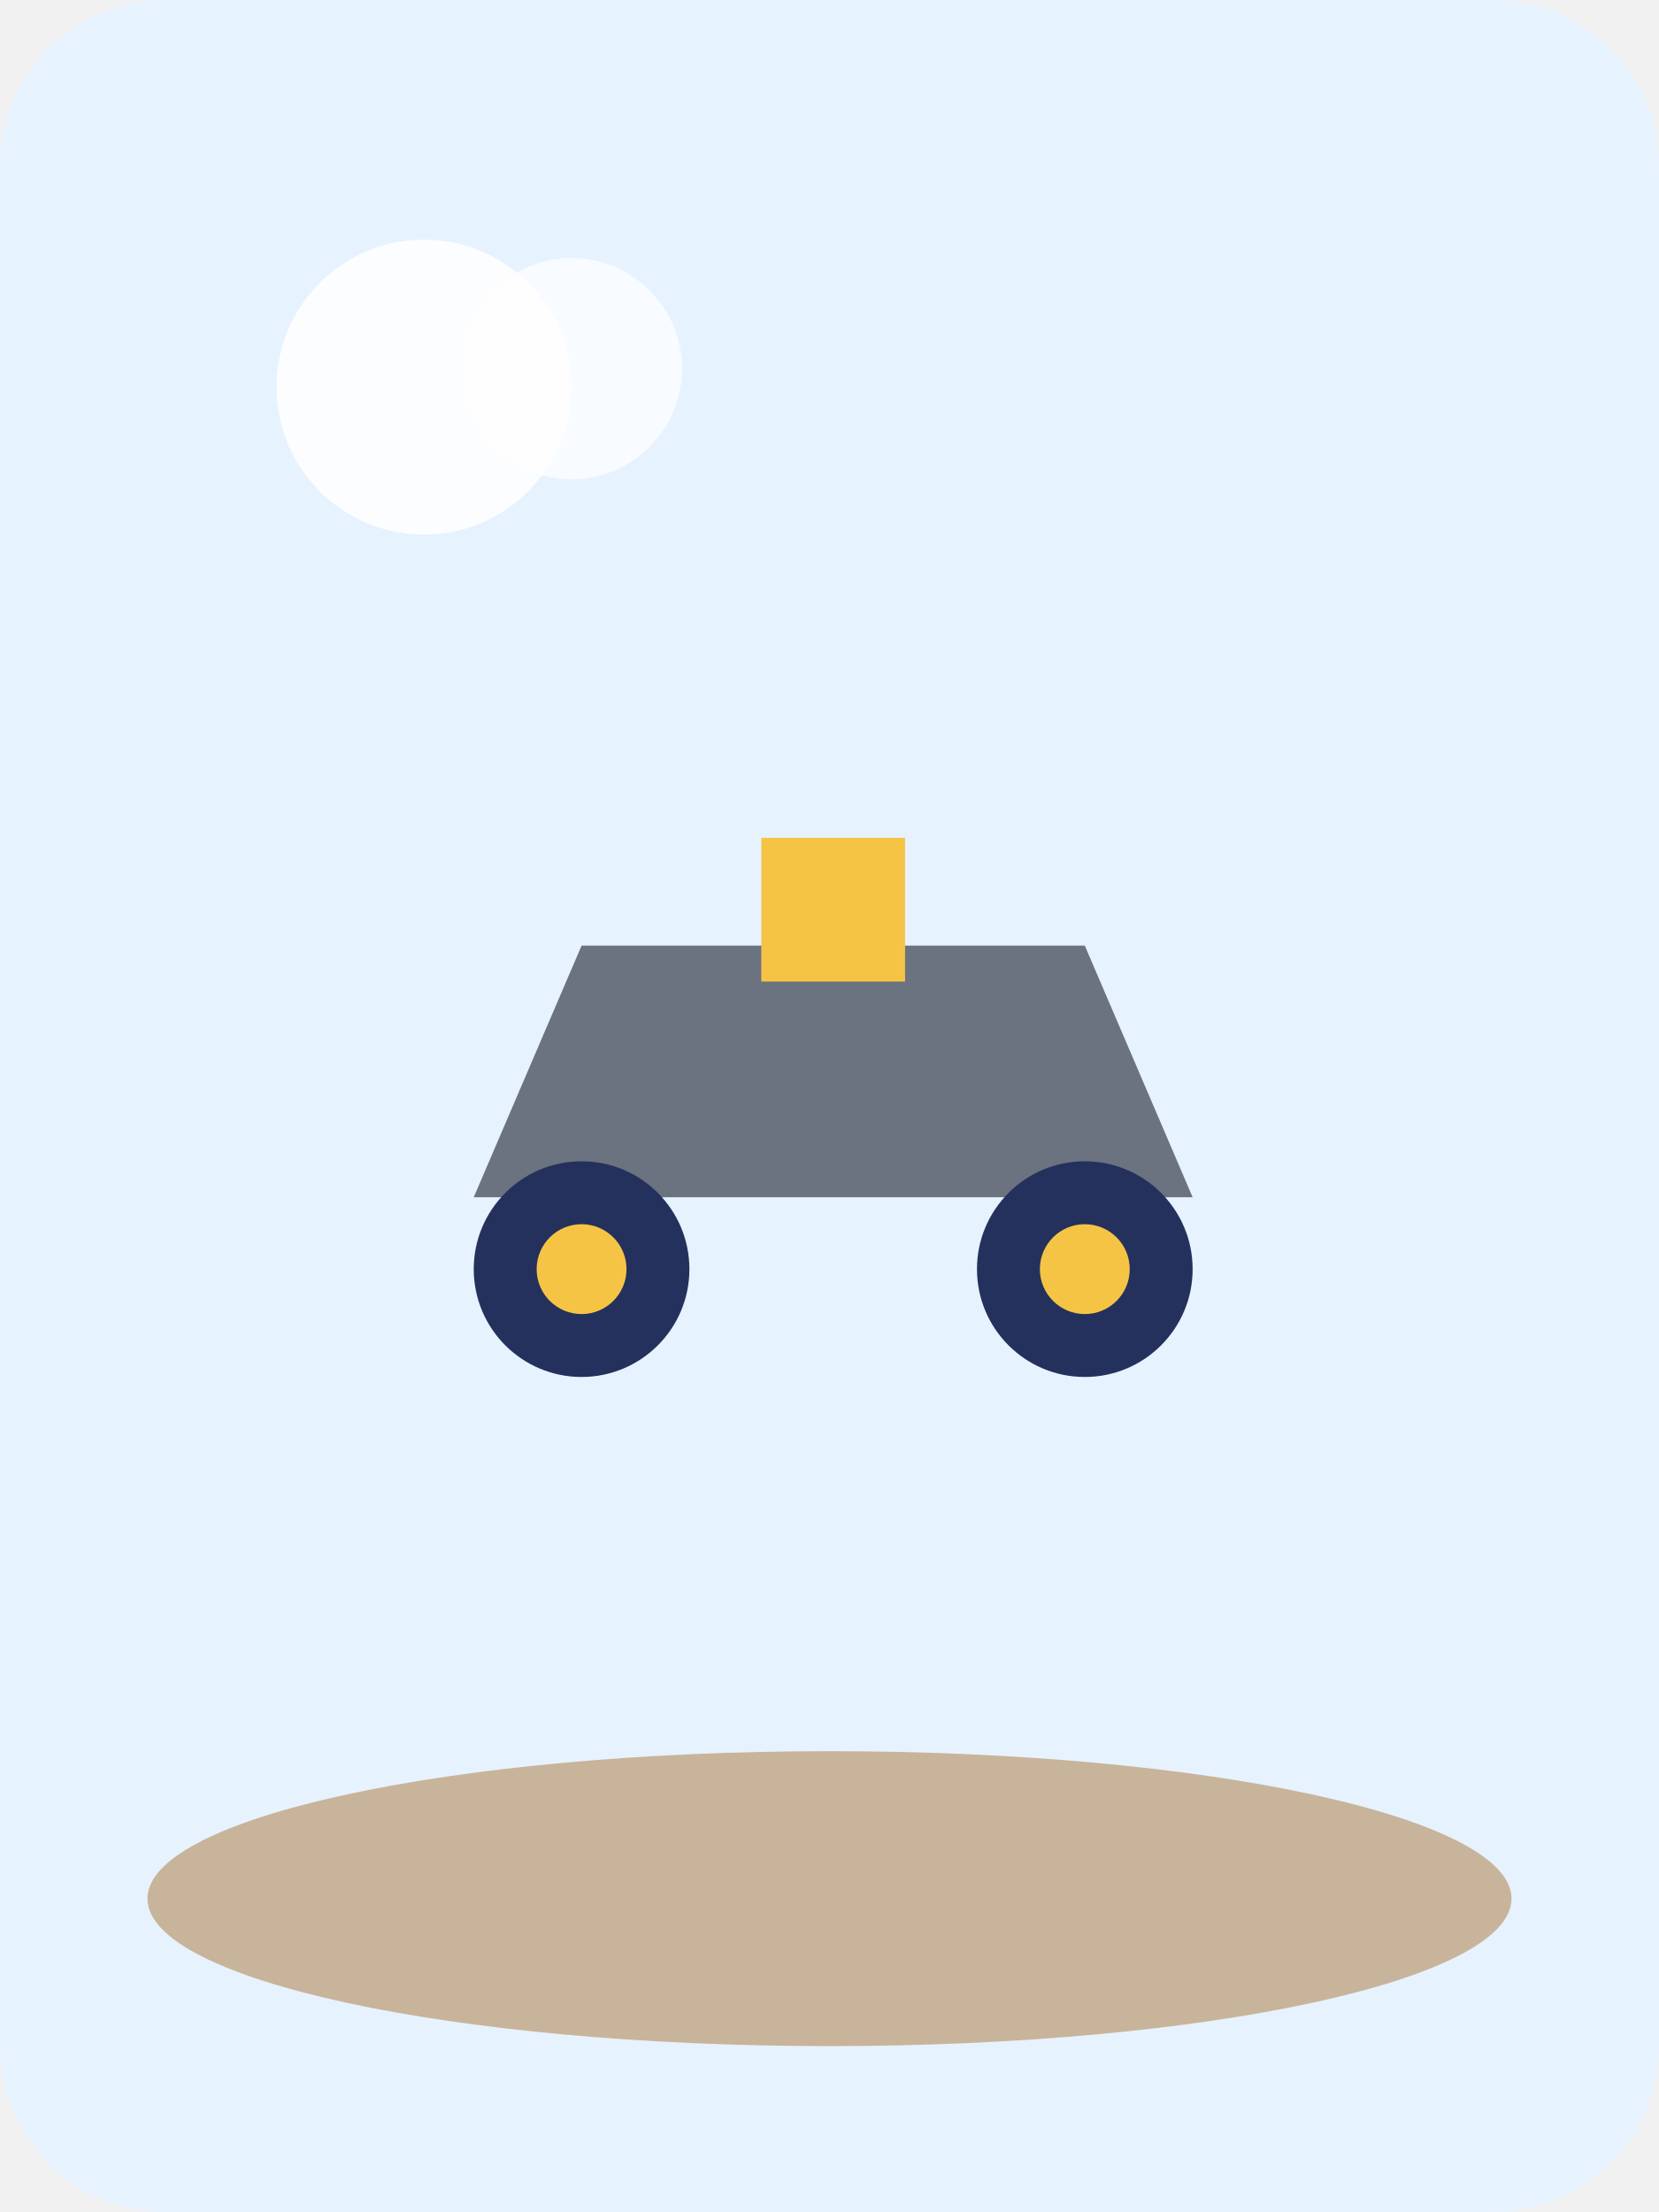
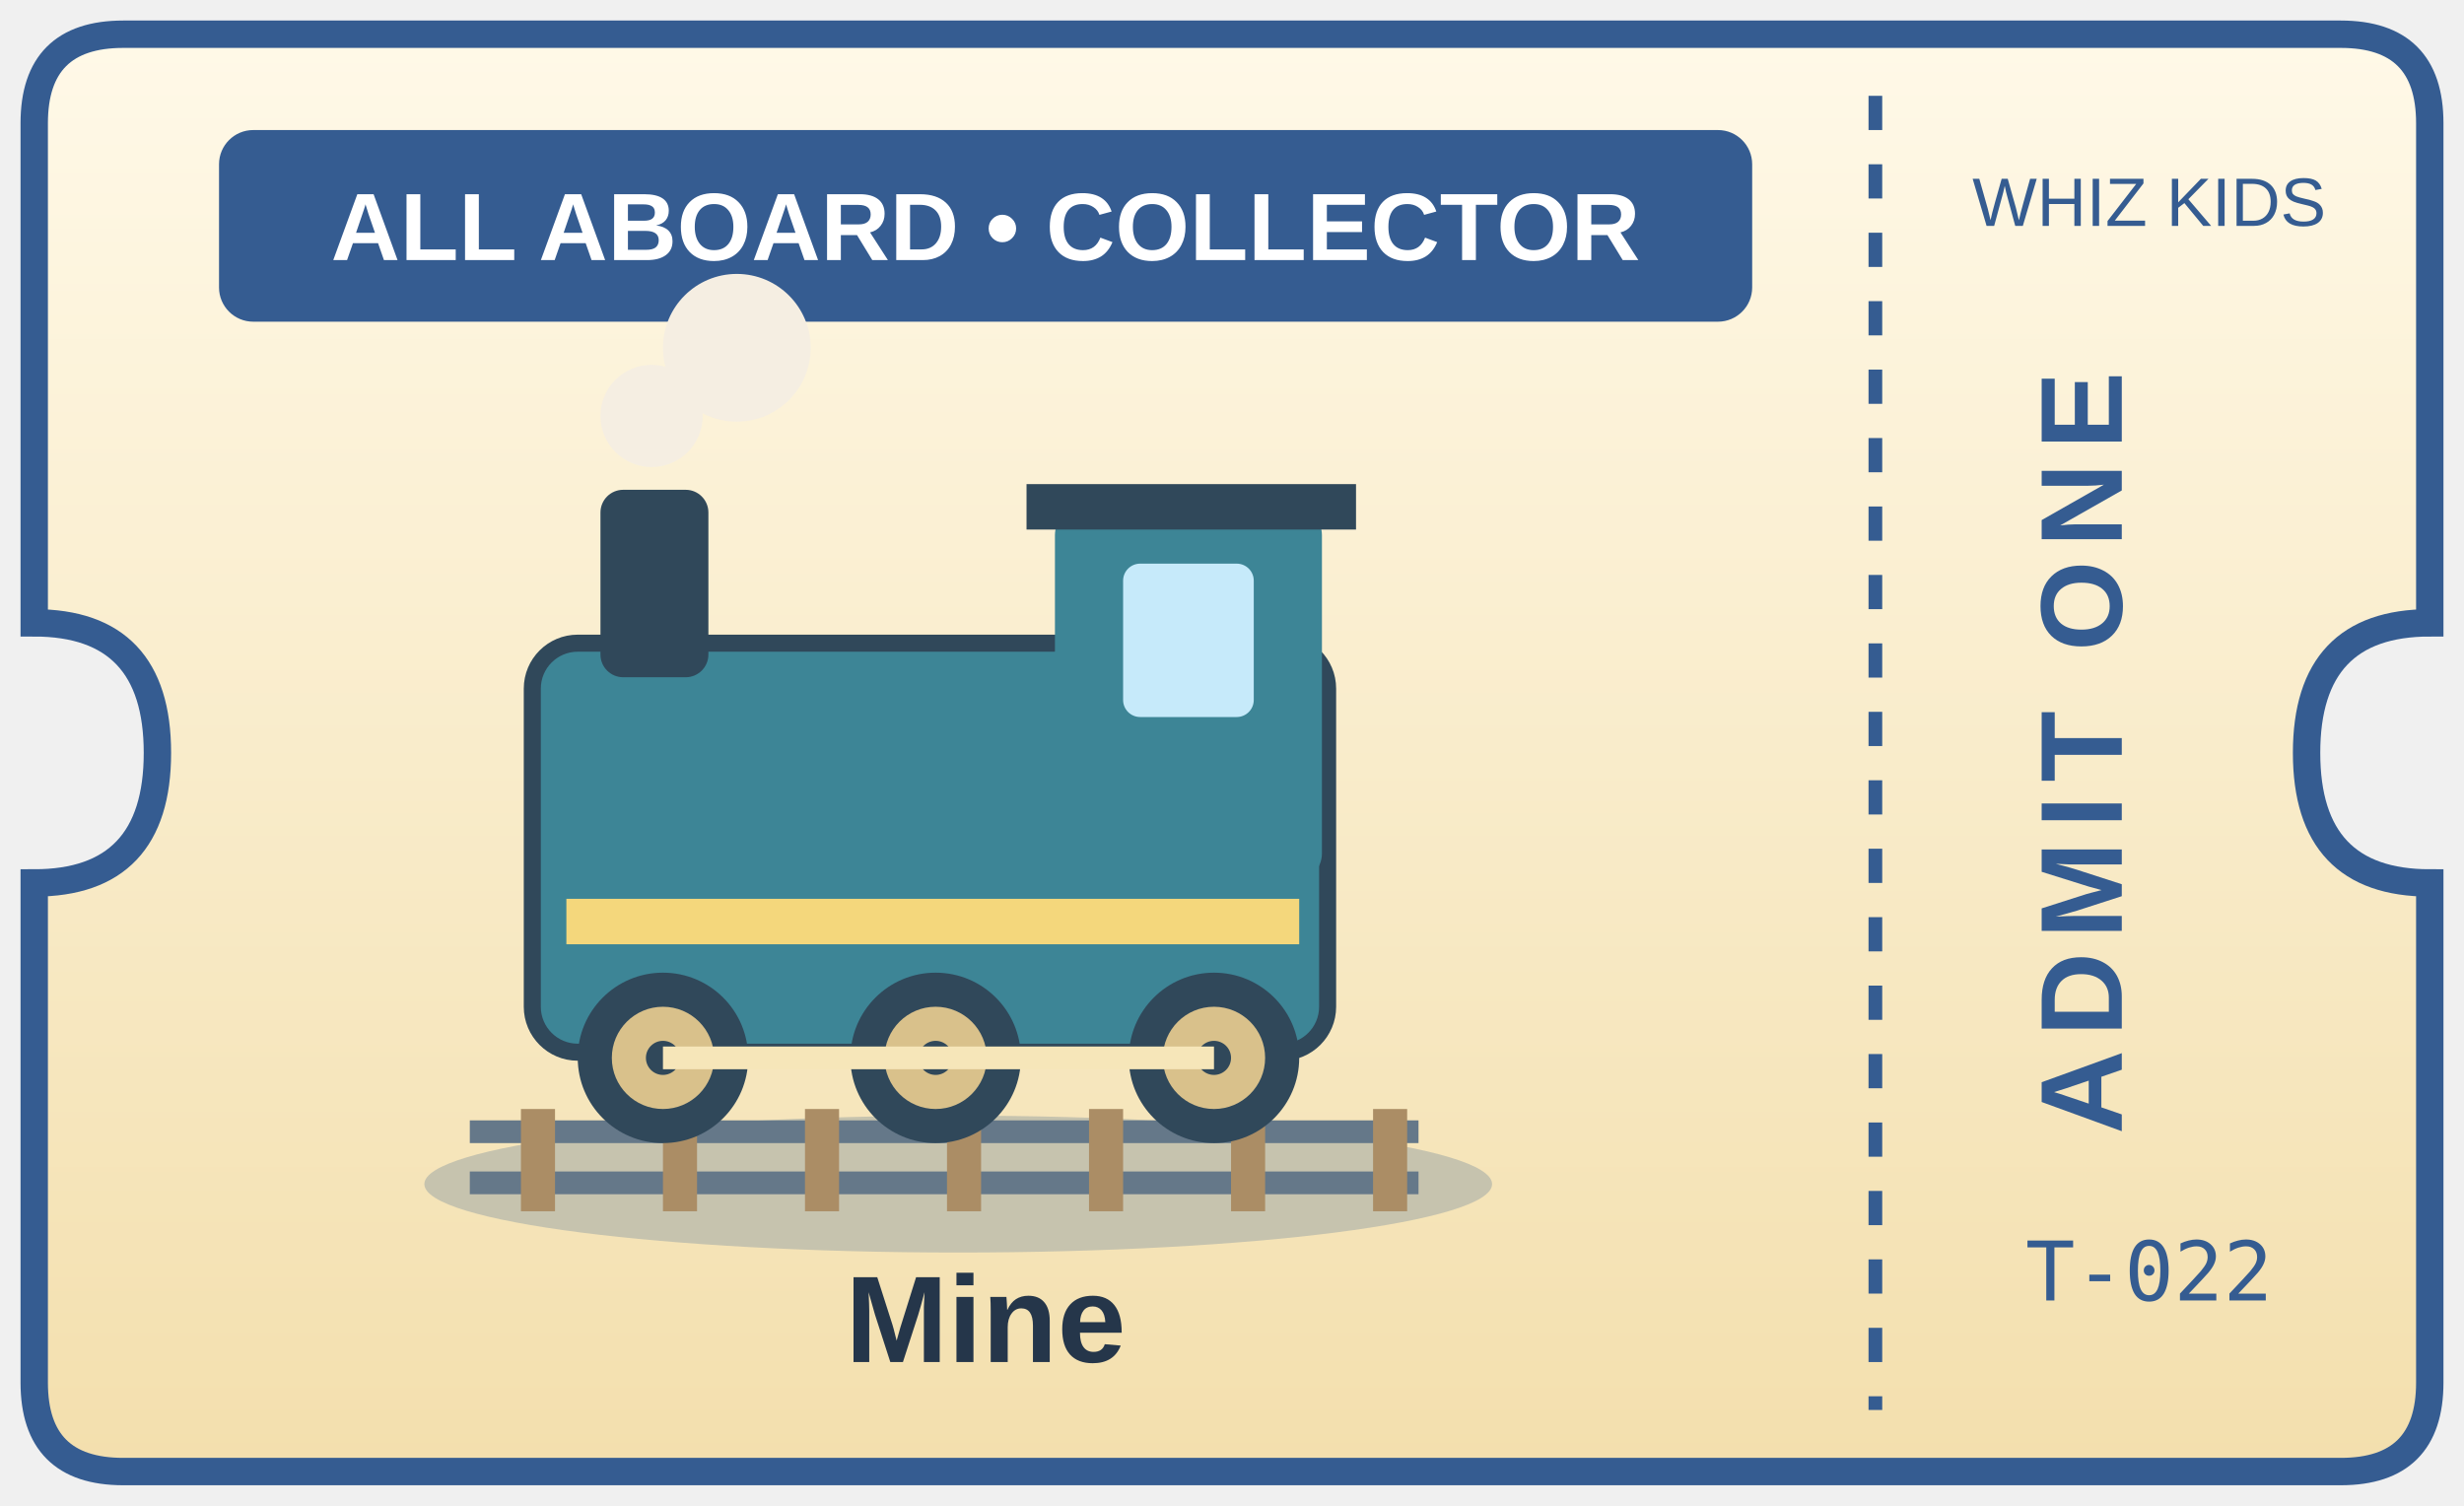
- <svg xmlns="http://www.w3.org/2000/svg" viewBox="0 0 180 240">
-   <rect width="180" height="240" rx="18" fill="#e7f2ff" />
-   <circle cx="46" cy="42" r="16" fill="#fff" opacity=".85" />
-   <circle cx="62" cy="40" r="12" fill="#fff" opacity=".7" />
-   <ellipse cx="90" cy="206" rx="74" ry="16" fill="#c8b49a" />
-   <g transform="translate(28,48) scale(1.95)">
-     <path d="M12 42 H52 L46 28 H18 Z" fill="#6b7280" />
-     <rect x="28" y="22" width="8" height="8" fill="#f6c445" />
-     <circle cx="18" cy="46" r="6" fill="#24315c" />
-     <circle cx="18" cy="46" r="2.5" fill="#f6c445" />
-     <circle cx="46" cy="46" r="6" fill="#24315c" />
-     <circle cx="46" cy="46" r="2.5" fill="#f6c445" />
+ <svg xmlns="http://www.w3.org/2000/svg" viewBox="0 0 360 220">
+   <defs>
+     <linearGradient id="paper" x2="0" y2="1">
+       <stop stop-color="#fff9e8" />
+       <stop offset="1" stop-color="#f3dfad" />
+     </linearGradient>
+   </defs>
+   <path d="M18 5H342Q355 5 355 18V91Q337 91 337 110Q337 129 355 129V202Q355 215 342 215H18Q5 215 5 202V129Q23 129 23 110Q23 91 5 91V18Q5 5 18 5Z" fill="url(#paper)" stroke="#355c91" stroke-width="4" />
+   <path d="M274 14V206" stroke="#355c91" stroke-width="2" stroke-dasharray="5 5" />
+   <rect x="32" y="19" width="224" height="28" rx="5" fill="#355c91" />
+   <text x="144" y="38" text-anchor="middle" font-family="Arial,sans-serif" font-weight="bold" font-size="14" fill="white">ALL ABOARD • COLLECTOR</text>
+   <ellipse cx="140" cy="173" rx="78" ry="10" fill="#c6c3ae" />
+   <g transform="translate(62,45) scale(.83)">
+     <path d="M8 145H175M8 154H175" stroke="#657889" stroke-width="4" />
+     <path d="M20 141V159" stroke="#ab8d65" stroke-width="6" />
+     <path d="M45 141V159" stroke="#ab8d65" stroke-width="6" />
+     <path d="M70 141V159" stroke="#ab8d65" stroke-width="6" />
+     <path d="M95 141V159" stroke="#ab8d65" stroke-width="6" />
+     <path d="M120 141V159" stroke="#ab8d65" stroke-width="6" />
+     <path d="M145 141V159" stroke="#ab8d65" stroke-width="6" />
+     <path d="M170 141V159" stroke="#ab8d65" stroke-width="6" />
+     <rect x="19" y="59" width="140" height="72" rx="8" fill="#3d8596" stroke="#30485a" stroke-width="3" />
+     <path d="M25 108H154" stroke="#f4d77c" stroke-width="8" />
+     <rect x="31" y="32" width="19" height="33" rx="4" fill="#30485a" />
+     <rect x="111" y="35" width="47" height="66" rx="5" fill="#3d8596" />
+     <path d="M106 35H164" stroke="#30485a" stroke-width="8" />
+     <rect x="123" y="45" width="23" height="27" rx="3" fill="#c6eafa" />
+     <circle cx="40" cy="19" r="9" fill="#f5eee2" />
+     <circle cx="55" cy="7" r="13" fill="#f5eee2" />
+     <circle cx="42" cy="132" r="15" fill="#30485a" />
+     <circle cx="42" cy="132" r="9" fill="#d9c18b" />
+     <circle cx="42" cy="132" r="3" fill="#30485a" />
+     <circle cx="90" cy="132" r="15" fill="#30485a" />
+     <circle cx="90" cy="132" r="9" fill="#d9c18b" />
+     <circle cx="90" cy="132" r="3" fill="#30485a" />
+     <circle cx="139" cy="132" r="15" fill="#30485a" />
+     <circle cx="139" cy="132" r="9" fill="#d9c18b" />
+     <circle cx="139" cy="132" r="3" fill="#30485a" />
+     <path d="M42 132H139" stroke="#f6e6b9" stroke-width="4" />
  </g>
+   <text x="144" y="199" text-anchor="middle" font-family="Arial,sans-serif" font-weight="bold" font-size="18" fill="#25364a">Mine</text>
+   <text transform="translate(310,110) rotate(-90)" text-anchor="middle" font-family="Arial,sans-serif" font-weight="bold" font-size="17" letter-spacing="2" fill="#355c91">ADMIT ONE</text>
+   <text x="314" y="190" text-anchor="middle" font-family="monospace" font-size="12" fill="#355c91">T-022</text>
+   <text x="314" y="33" text-anchor="middle" font-family="Arial" font-size="10" fill="#355c91">WHIZ KIDS</text>
</svg>
